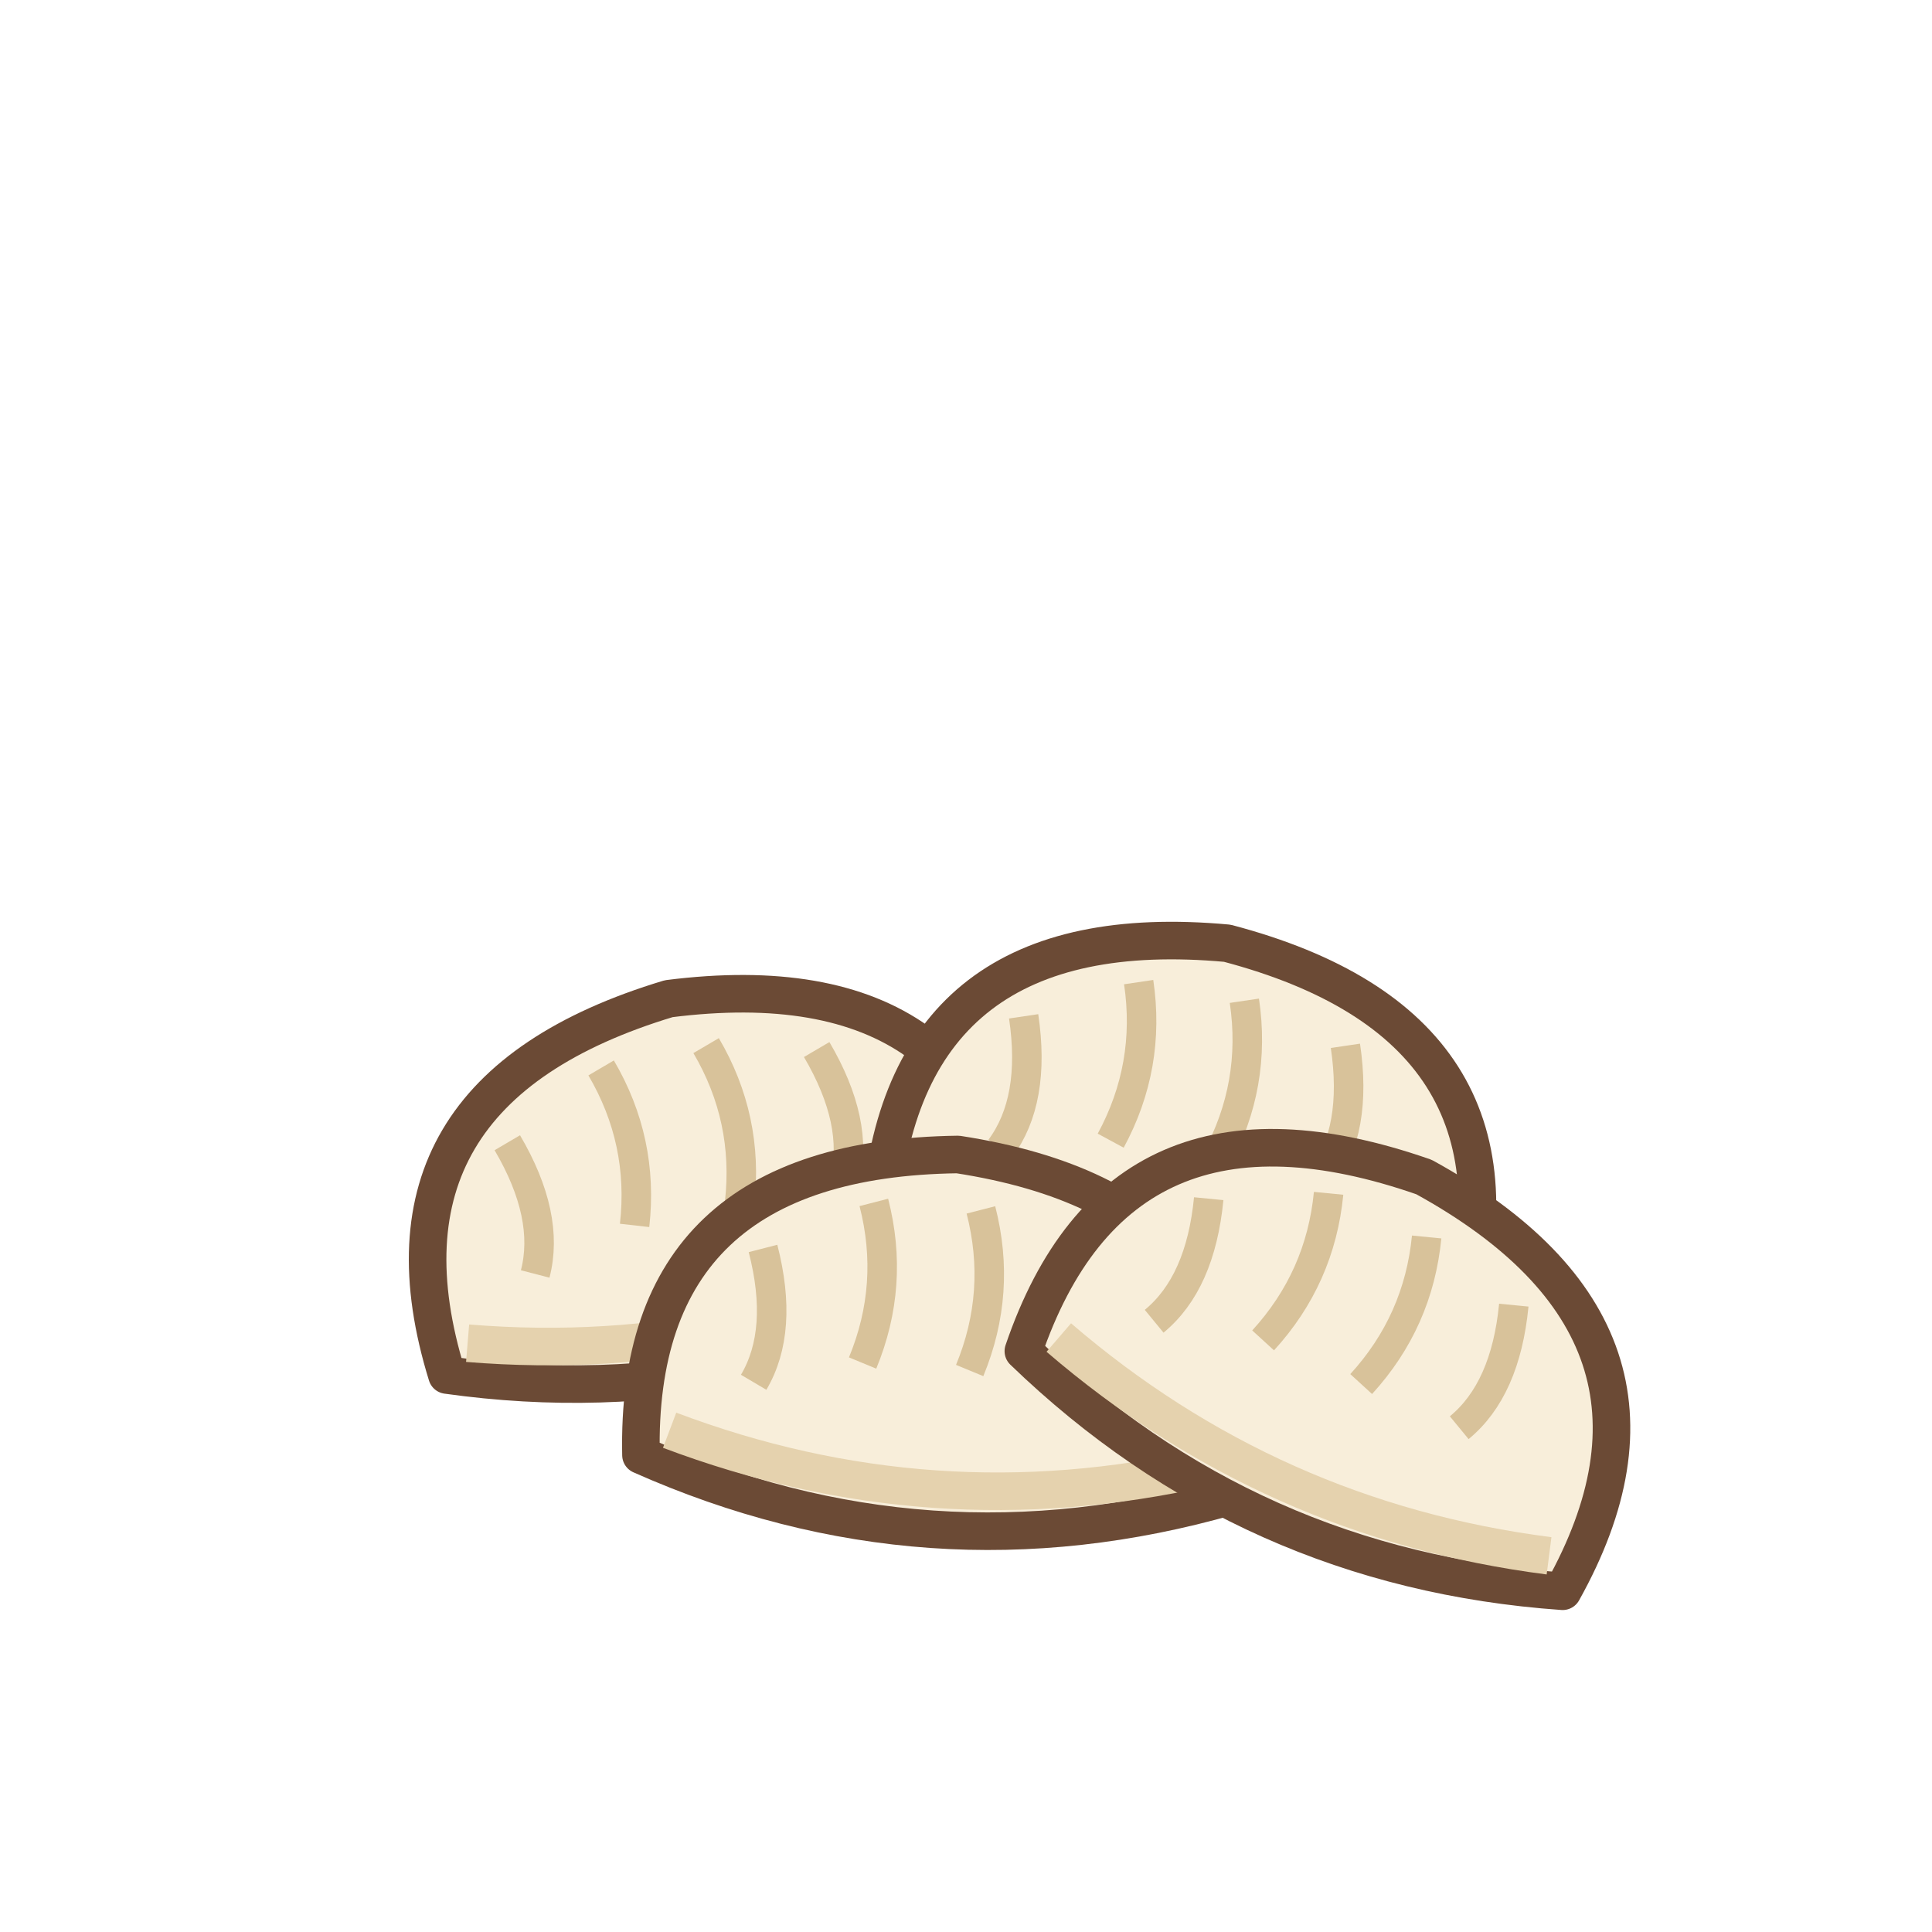
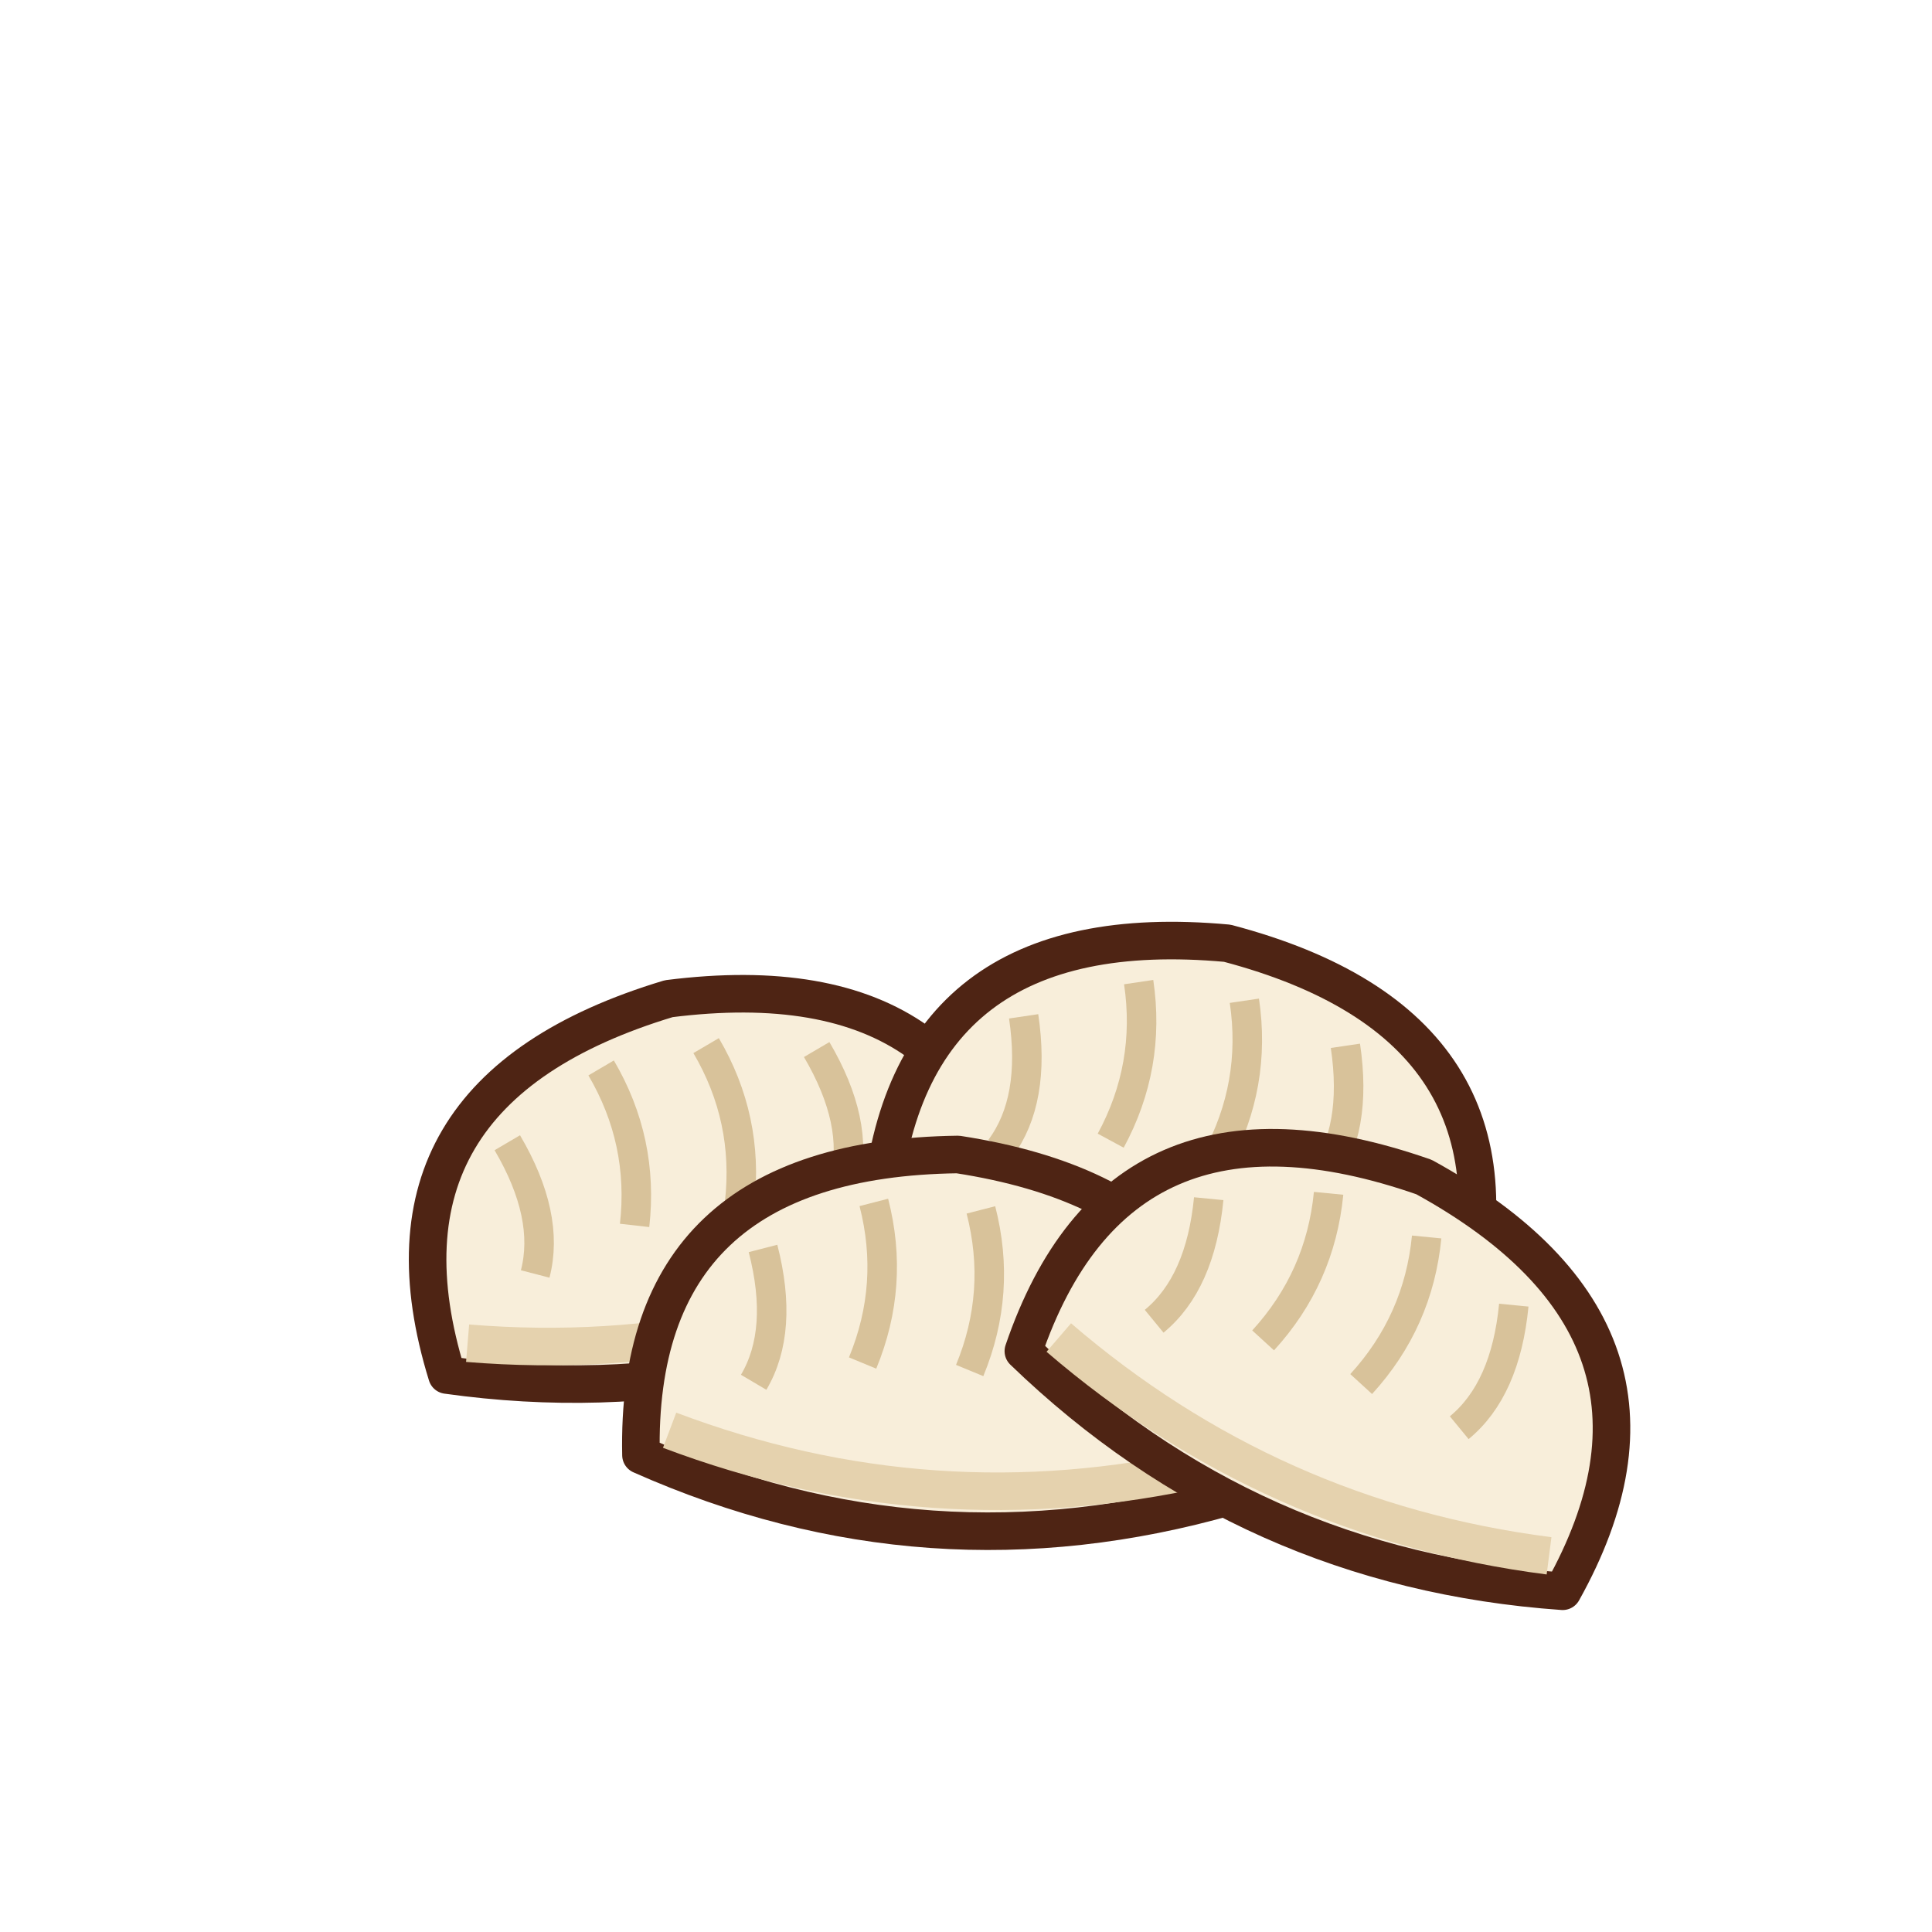
<svg xmlns="http://www.w3.org/2000/svg" width="1024" height="1024" viewBox="761 420.3 72 72">
  <g transform="translate(797 474.3)">
    <g transform="translate(-9 -7) rotate(-12)">
-       <path d="M-11 2 Q-12 -9 0 -10 Q12 -9 11 2 Q0 6 -11 2 Z" fill="#F8EEDA" stroke="#6B4A35" stroke-width="1.4" stroke-linejoin="round" stroke-linecap="round" />
+       <path d="M-11 2 Q-12 -9 0 -10 Q12 -9 11 2 Q0 6 -11 2 Z" fill="#F8EEDA" stroke="#4E2414" stroke-width="1.4" stroke-linejoin="round" stroke-linecap="round" />
      <path d="M-7 -6 q1 3 0 5 M-3 -8 q1 3 0 6 M1 -8 q1 3 0 6 M5 -7 q1 3 0 5" fill="none" stroke="#D8C29A" stroke-width="1.1" />
      <path d="M-10 1 Q0 4 10 1" fill="none" stroke="#E5D2AE" stroke-width="1.4" />
    </g>
    <g transform="translate(8 -9) rotate(10)">
-       <path d="M-11 2 Q-12 -9 0 -10 Q12 -9 11 2 Q0 6 -11 2 Z" fill="#F8EEDA" stroke="#6B4A35" stroke-width="1.4" stroke-linejoin="round" stroke-linecap="round" />
+       <path d="M-11 2 Q-12 -9 0 -10 Q12 -9 11 2 Q0 6 -11 2 Z" fill="#F8EEDA" stroke="#4E2414" stroke-width="1.4" stroke-linejoin="round" stroke-linecap="round" />
      <path d="M-7 -6 q1 3 0 5 M-3 -8 q1 3 0 6 M1 -8 q1 3 0 6 M5 -7 q1 3 0 5" fill="none" stroke="#D8C29A" stroke-width="1.1" />
      <path d="M-10 1 Q0 4 10 1" fill="none" stroke="#E5D2AE" stroke-width="1.4" />
    </g>
    <g transform="translate(-1 -1) rotate(4)">
-       <path d="M-11 2 Q-12 -9 0 -10 Q12 -9 11 2 Q0 6 -11 2 Z" fill="#F8EEDA" stroke="#6B4A35" stroke-width="1.4" stroke-linejoin="round" stroke-linecap="round" />
+       <path d="M-11 2 Q-12 -9 0 -10 Q12 -9 11 2 Q0 6 -11 2 Z" fill="#F8EEDA" stroke="#4E2414" stroke-width="1.4" stroke-linejoin="round" stroke-linecap="round" />
      <path d="M-7 -6 q1 3 0 5 M-3 -8 q1 3 0 6 M1 -8 q1 3 0 6 M5 -7 q1 3 0 5" fill="none" stroke="#D8C29A" stroke-width="1.1" />
      <path d="M-10 1 Q0 4 10 1" fill="none" stroke="#E5D2AE" stroke-width="1.4" />
    </g>
    <g transform="translate(13 -1) rotate(24)">
-       <path d="M-11 2 Q-12 -9 0 -10 Q12 -9 11 2 Q0 6 -11 2 Z" fill="#F8EEDA" stroke="#6B4A35" stroke-width="1.4" stroke-linejoin="round" stroke-linecap="round" />
+       <path d="M-11 2 Q-12 -9 0 -10 Q12 -9 11 2 Q0 6 -11 2 Z" fill="#F8EEDA" stroke="#4E2414" stroke-width="1.4" stroke-linejoin="round" stroke-linecap="round" />
      <path d="M-7 -6 q1 3 0 5 M-3 -8 q1 3 0 6 M1 -8 q1 3 0 6 M5 -7 q1 3 0 5" fill="none" stroke="#D8C29A" stroke-width="1.1" />
      <path d="M-10 1 Q0 4 10 1" fill="none" stroke="#E5D2AE" stroke-width="1.4" />
    </g>
  </g>
</svg>
